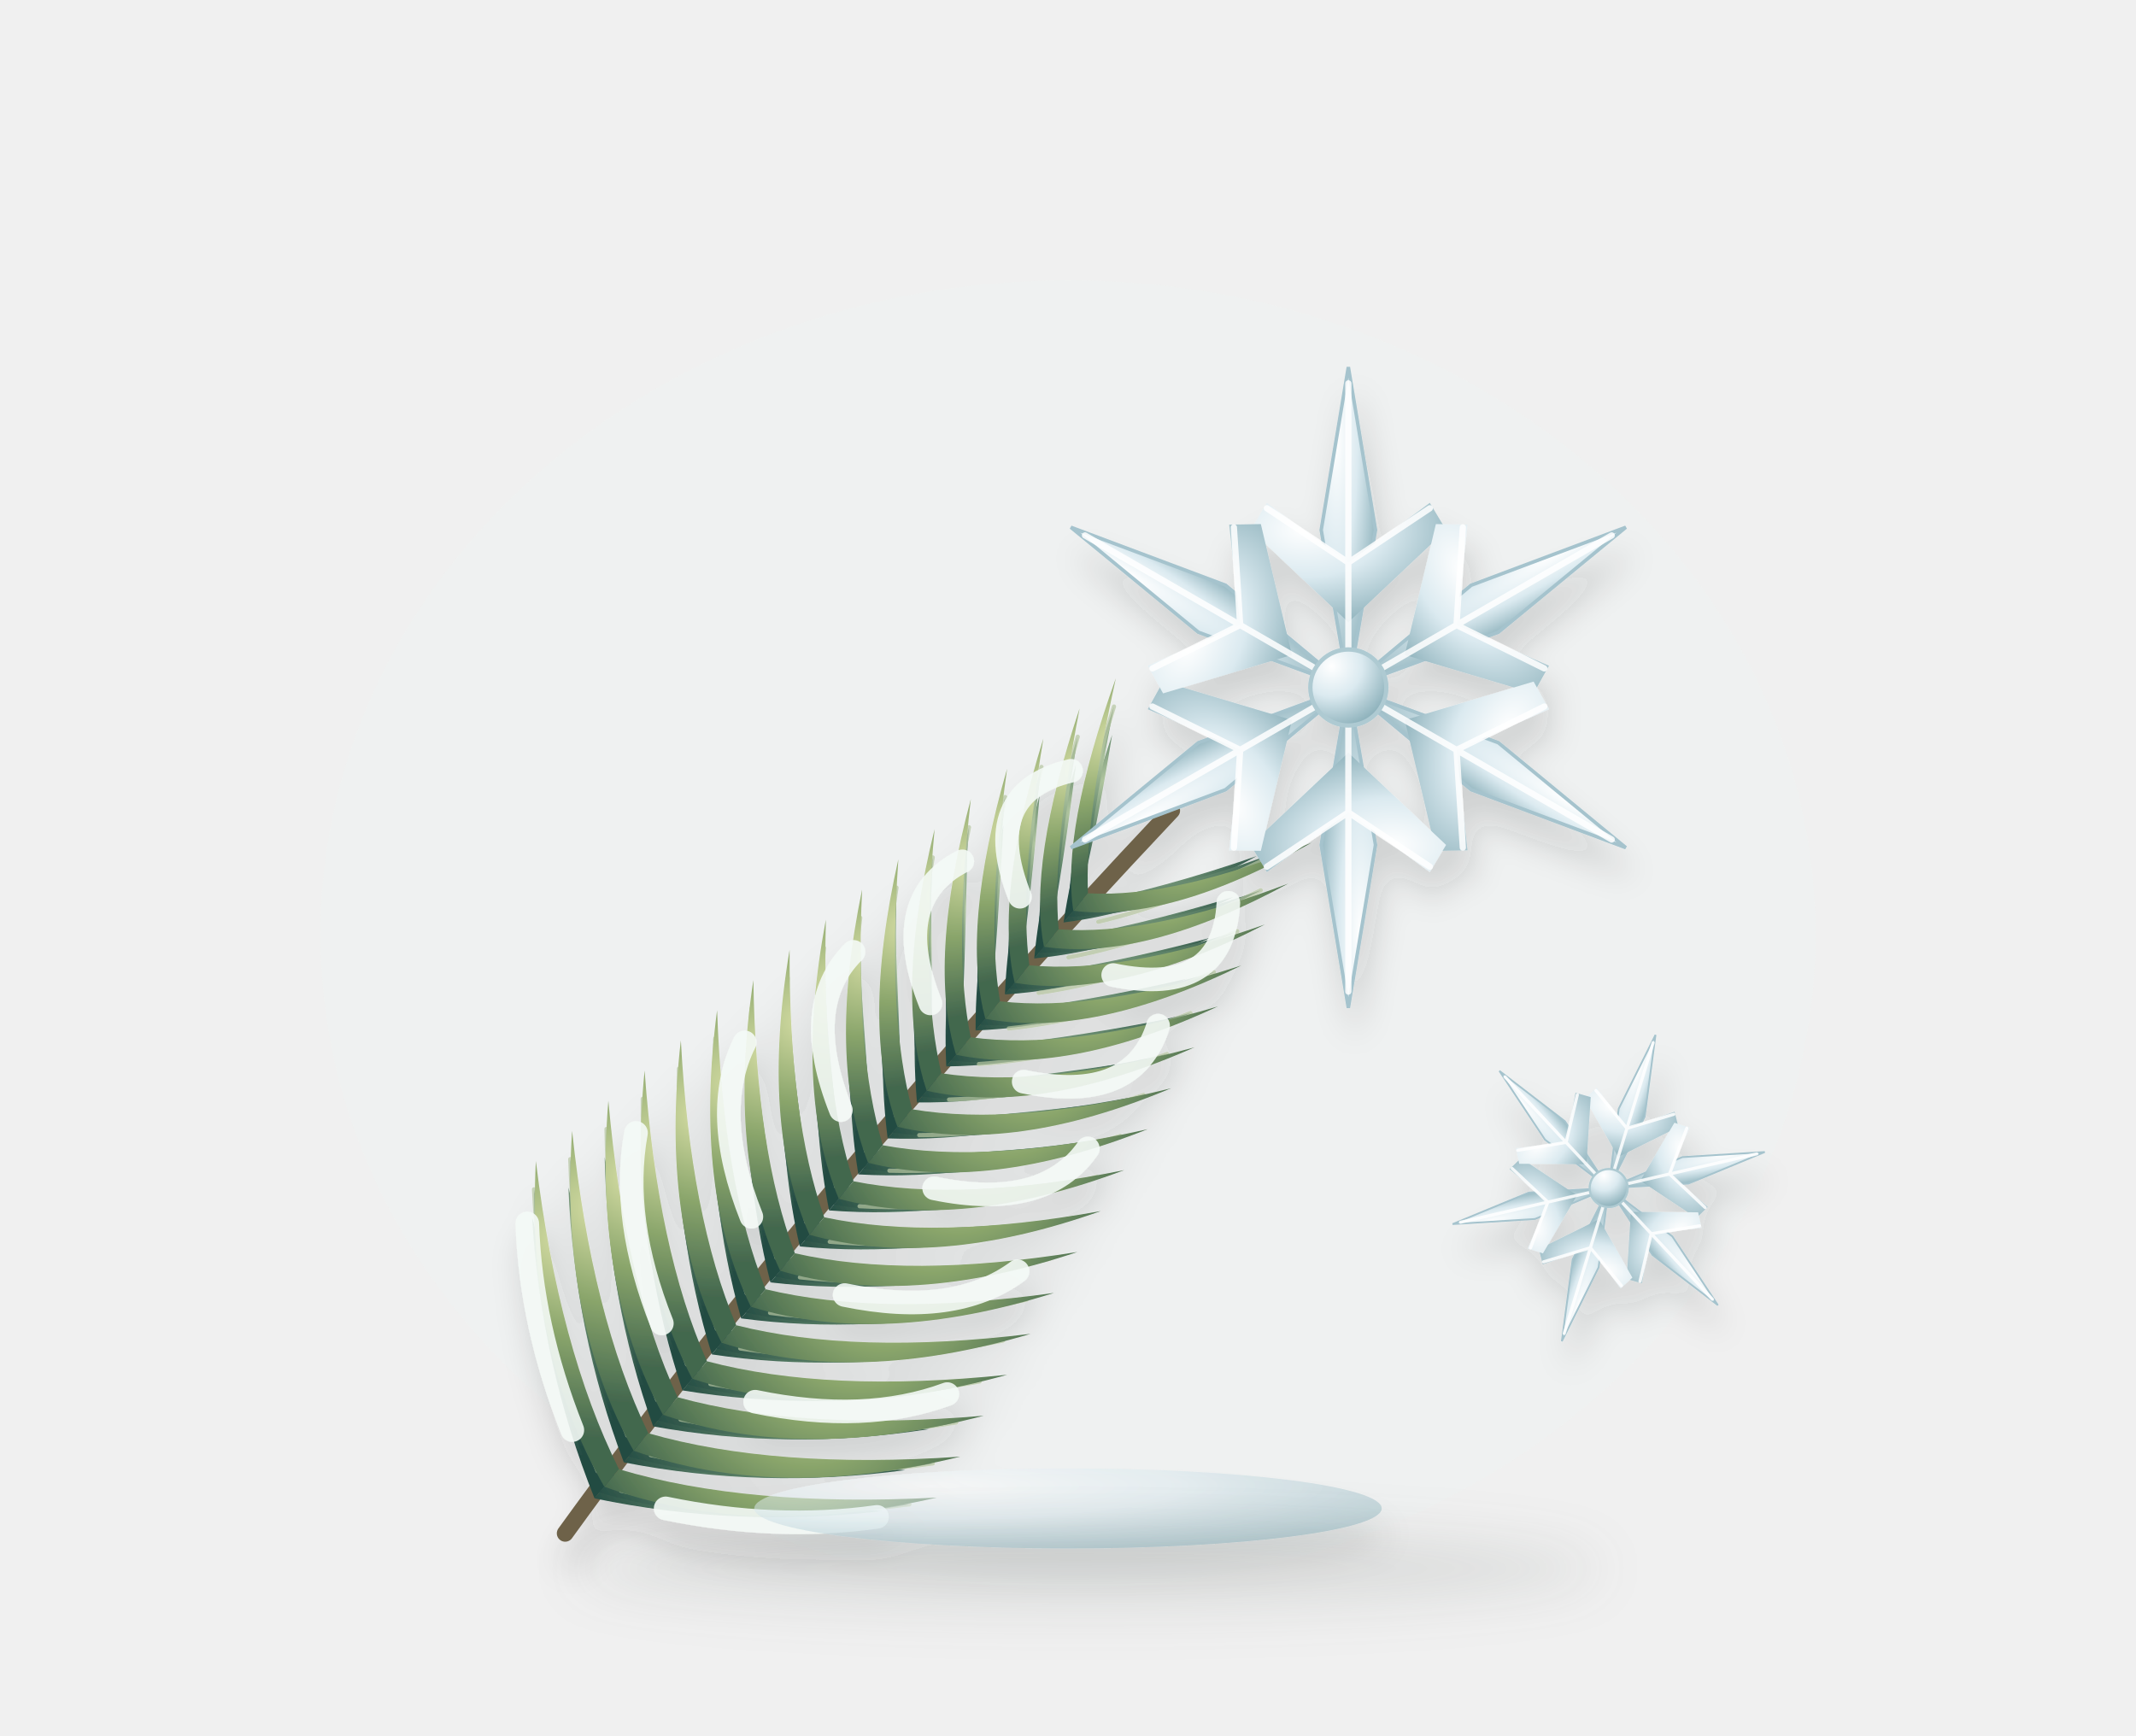
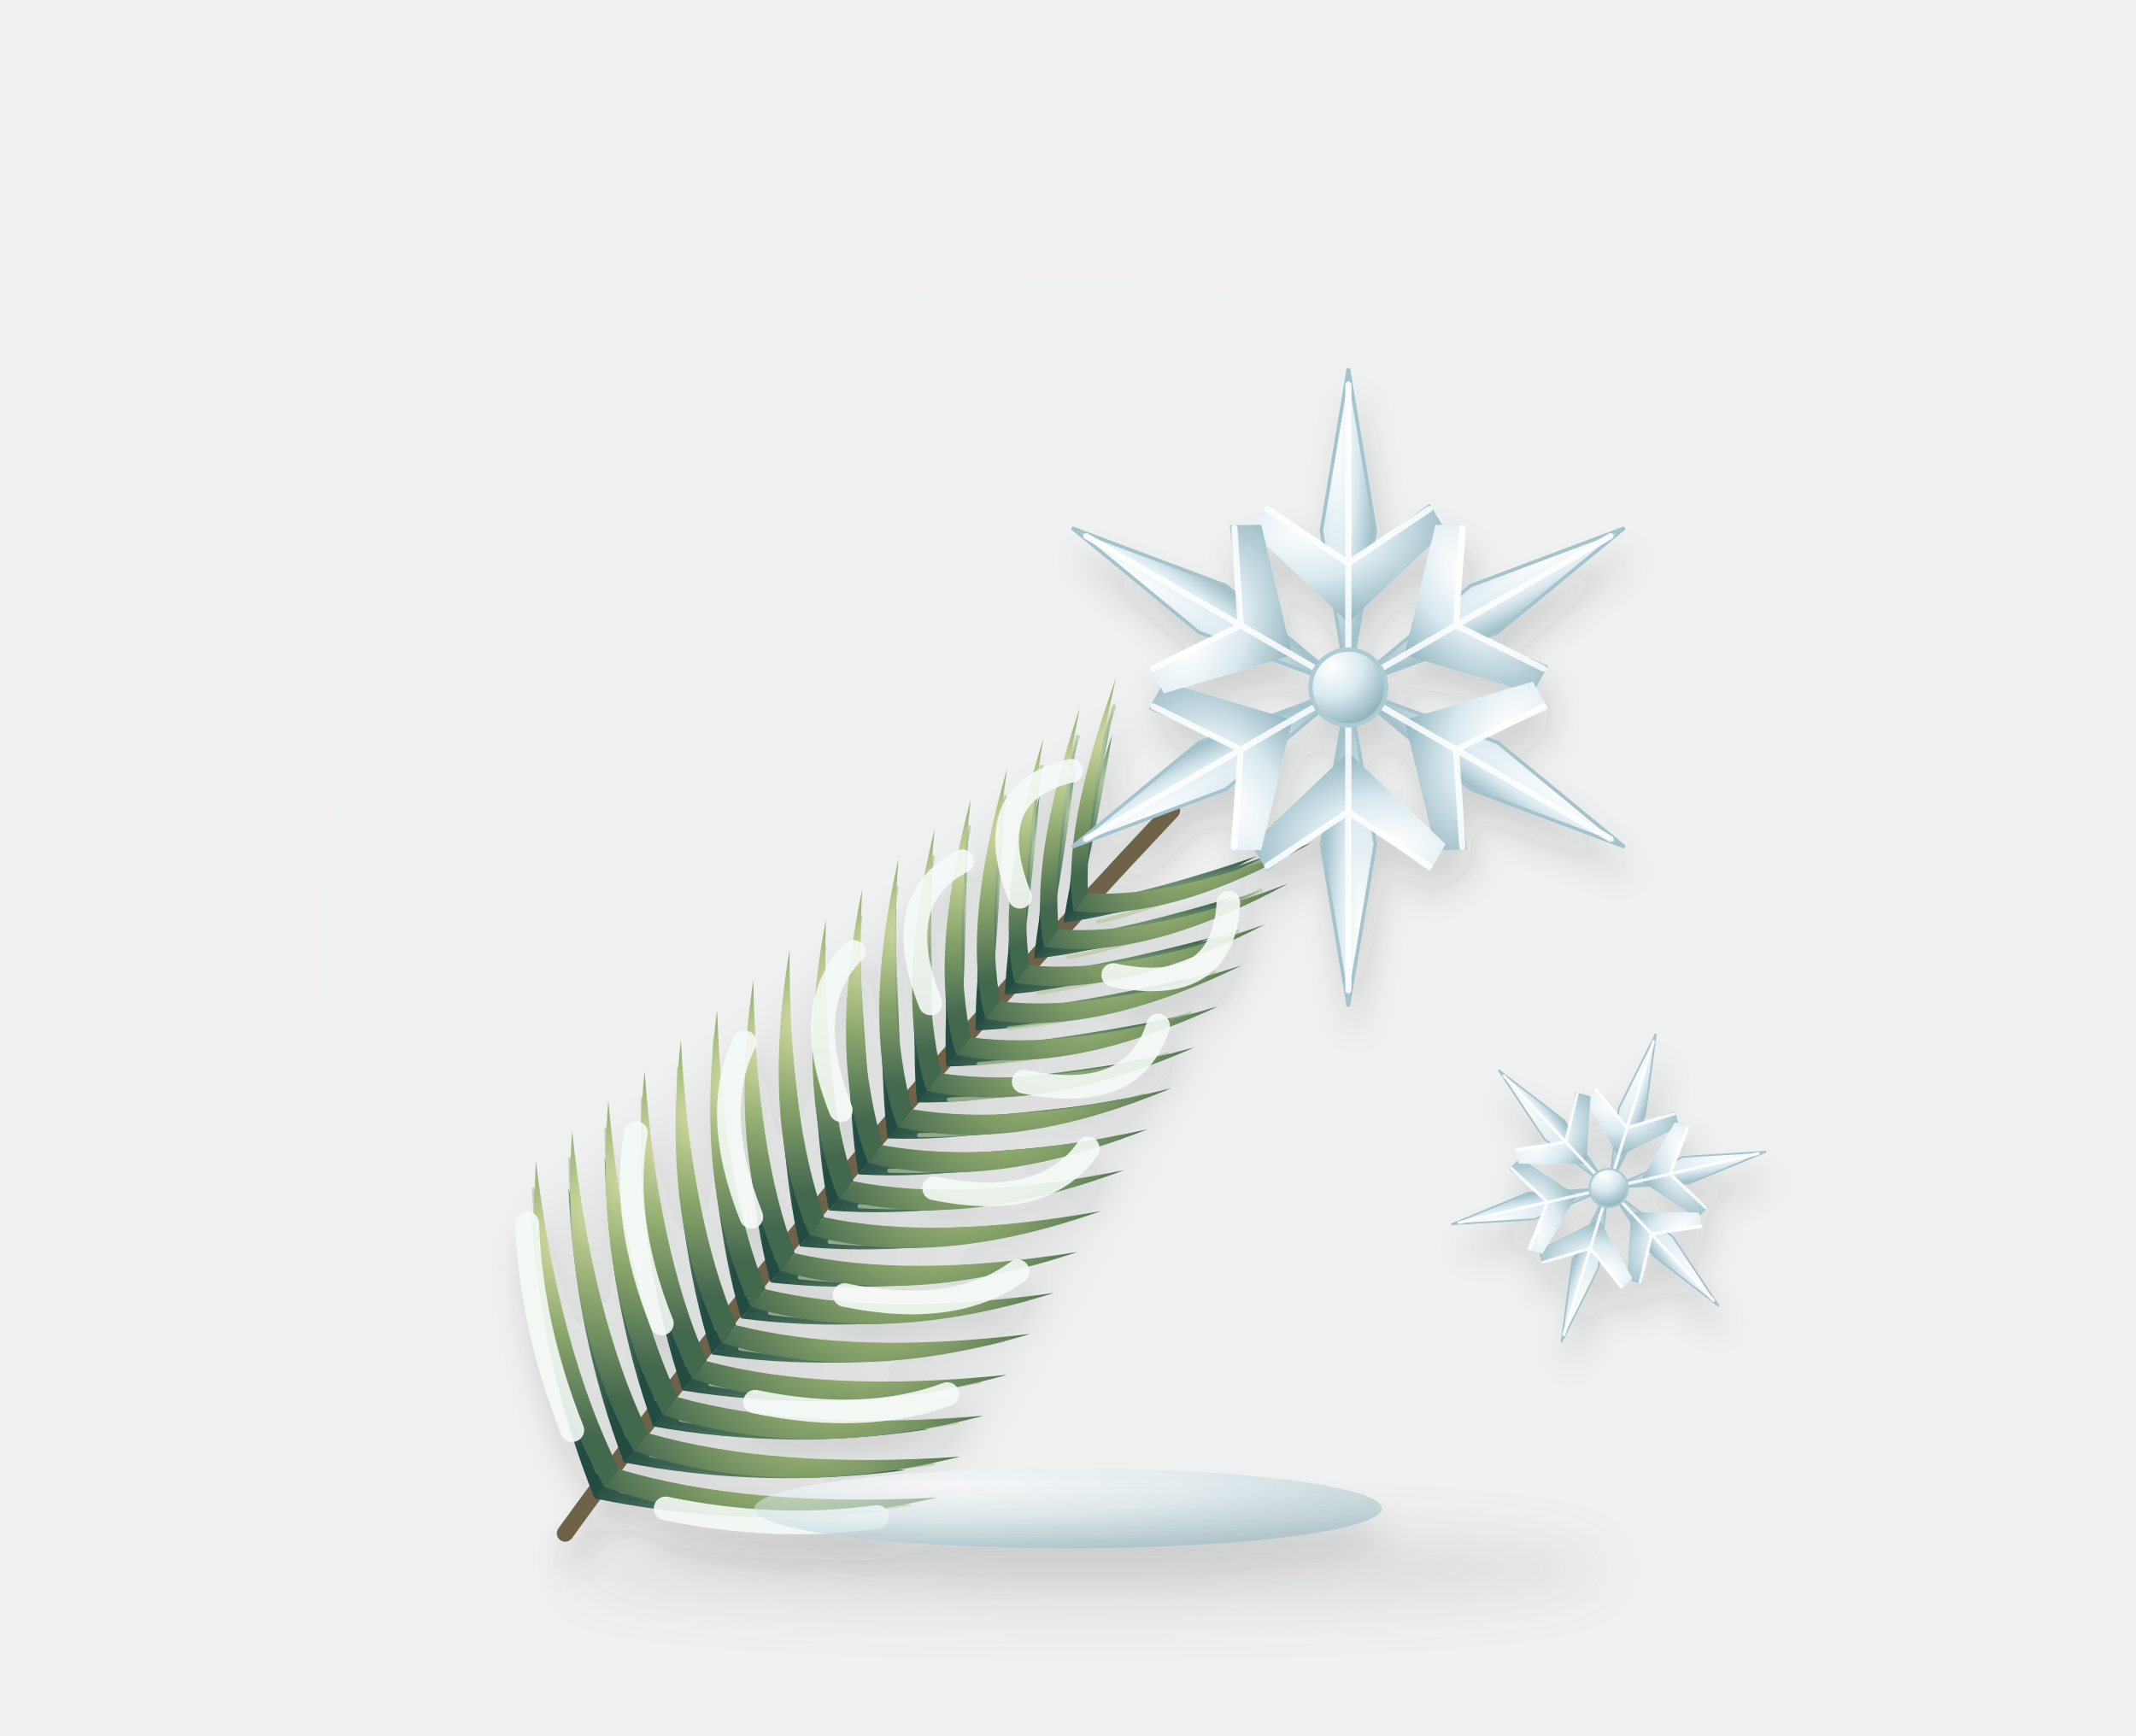
<svg xmlns="http://www.w3.org/2000/svg" viewBox="0 0 320 260" role="img" aria-labelledby="kv-month-2029-1-title kv-month-2029-1-description">
  <defs>
    <linearGradient id="kv-month-2029-1-paper" x1="0" y1="0" x2=".85" y2="1">
      <stop stop-color="#fffaf0" />
      <stop offset=".57" stop-color="#eee5d4" />
      <stop offset="1" stop-color="#b7ae9c" />
    </linearGradient>
    <linearGradient id="kv-month-2029-1-wine" x1="0" y1="0" x2=".95" y2="1">
      <stop stop-color="#bf6a83" />
      <stop offset=".4" stop-color="#973f5a" />
      <stop offset="1" stop-color="#5d2036" />
    </linearGradient>
    <linearGradient id="kv-month-2029-1-teal" x1="0" y1="0" x2="1" y2="1">
      <stop stop-color="#8ec5b8" />
      <stop offset=".48" stop-color="#488c80" />
      <stop offset="1" stop-color="#24574f" />
    </linearGradient>
    <linearGradient id="kv-month-2029-1-gold" x1="0" y1="0" x2=".8" y2="1">
      <stop stop-color="#fff2b7" />
      <stop offset=".22" stop-color="#d1aa5b" />
      <stop offset=".4" stop-color="#f1d68b" />
      <stop offset=".67" stop-color="#ad8439" />
      <stop offset="1" stop-color="#7b5b2c" />
    </linearGradient>
    <linearGradient id="kv-month-2029-1-metal" x1="0" y1="0" x2="1" y2=".9">
      <stop stop-color="#fafdfb" />
      <stop offset=".2" stop-color="#c6d0d0" />
      <stop offset=".43" stop-color="#fbfcf3" />
      <stop offset=".6" stop-color="#9cabae" />
      <stop offset="1" stop-color="#4c636d" />
    </linearGradient>
    <linearGradient id="kv-month-2029-1-ink" x1="0" y1="0" x2=".7" y2="1">
      <stop stop-color="#66747d" />
      <stop offset=".45" stop-color="#35424f" />
      <stop offset="1" stop-color="#17242f" />
    </linearGradient>
    <radialGradient id="kv-month-2029-1-glass" cx="30%" cy="20%" r="85%">
      <stop stop-color="#fff" stop-opacity=".9" />
      <stop offset=".5" stop-color="#eaf5ed" stop-opacity=".3" />
      <stop offset="1" stop-color="#86a3ae" stop-opacity=".55" />
    </radialGradient>
    <filter id="kv-month-2029-1-shadow" x="-35%" y="-35%" width="180%" height="190%">
      <feDropShadow dx="0" dy="6" stdDeviation="4" flood-color="#35262d" flood-opacity=".17" />
    </filter>
    <filter id="kv-month-2029-1-soft" x="-50%" y="-100%" width="200%" height="300%">
      <feGaussianBlur stdDeviation="3.5" />
    </filter>
  </defs>
  <defs>
    <radialGradient id="kv-month-2029-1-m-green" cx="28%" cy="22%" r="85%">
      <stop stop-color="#b1c6a0" />
      <stop offset=".47" stop-color="#62866b" />
      <stop offset="1" stop-color="#244c43" />
    </radialGradient>
    <radialGradient id="kv-month-2029-1-m-leaf" cx="28%" cy="22%" r="85%">
      <stop stop-color="#d4dca3" />
      <stop offset=".47" stop-color="#8ba66c" />
      <stop offset="1" stop-color="#43674e" />
    </radialGradient>
    <radialGradient id="kv-month-2029-1-m-ice" cx="28%" cy="22%" r="85%">
      <stop stop-color="#ffffff" />
      <stop offset=".47" stop-color="#dbeaf0" />
      <stop offset="1" stop-color="#8aafb9" />
    </radialGradient>
    <radialGradient id="kv-month-2029-1-m-petal" cx="28%" cy="22%" r="85%">
      <stop stop-color="#ffffff" />
      <stop offset=".47" stop-color="#f4f3e7" />
      <stop offset="1" stop-color="#c2d0c0" />
    </radialGradient>
    <radialGradient id="kv-month-2029-1-m-wood" cx="28%" cy="22%" r="85%">
      <stop stop-color="#dfb47d" />
      <stop offset=".47" stop-color="#956b43" />
      <stop offset="1" stop-color="#523a2d" />
    </radialGradient>
    <radialGradient id="kv-month-2029-1-m-woodDark" cx="28%" cy="22%" r="85%">
      <stop stop-color="#c49866" />
      <stop offset=".47" stop-color="#7e583b" />
      <stop offset="1" stop-color="#422e26" />
    </radialGradient>
    <radialGradient id="kv-month-2029-1-m-purple" cx="28%" cy="22%" r="85%">
      <stop stop-color="#e4d8e7" />
      <stop offset=".47" stop-color="#ad8bb8" />
      <stop offset="1" stop-color="#6a4f7e" />
    </radialGradient>
    <radialGradient id="kv-month-2029-1-m-berry" cx="28%" cy="22%" r="85%">
      <stop stop-color="#f7a3a0" />
      <stop offset=".47" stop-color="#b13a51" />
      <stop offset="1" stop-color="#67283b" />
    </radialGradient>
    <radialGradient id="kv-month-2029-1-m-apple" cx="28%" cy="22%" r="85%">
      <stop stop-color="#f0b89d" />
      <stop offset=".47" stop-color="#b95855" />
      <stop offset="1" stop-color="#762e43" />
    </radialGradient>
    <radialGradient id="kv-month-2029-1-m-gold" cx="28%" cy="22%" r="85%">
      <stop stop-color="#fae4a3" />
      <stop offset=".47" stop-color="#c8a463" />
      <stop offset="1" stop-color="#80603f" />
    </radialGradient>
    <radialGradient id="kv-month-2029-1-m-copper" cx="28%" cy="22%" r="85%">
      <stop stop-color="#efbf82" />
      <stop offset=".47" stop-color="#ce8251" />
      <stop offset="1" stop-color="#854b3c" />
    </radialGradient>
    <radialGradient id="kv-month-2029-1-m-amber" cx="28%" cy="22%" r="85%">
      <stop stop-color="#fff1bb" />
      <stop offset=".47" stop-color="#dfb256" />
      <stop offset="1" stop-color="#a16c31" />
    </radialGradient>
    <radialGradient id="kv-month-2029-1-m-wax" cx="28%" cy="22%" r="85%">
      <stop stop-color="#fffdf0" />
      <stop offset=".47" stop-color="#ece4cd" />
      <stop offset="1" stop-color="#c6bc9f" />
    </radialGradient>
    <radialGradient id="kv-month-2029-1-m-pearl" cx="28%" cy="22%" r="85%">
      <stop stop-color="#ffffff" />
      <stop offset=".47" stop-color="#ede6dc" />
      <stop offset="1" stop-color="#b1aaa3" />
    </radialGradient>
    <linearGradient id="kv-month-2029-1-m-glass" x1="0" x2="1">
      <stop stop-color="#d9e4df" stop-opacity=".8" />
      <stop offset=".12" stop-color="#fff" stop-opacity=".72" />
      <stop offset=".4" stop-color="#e3ebe3" stop-opacity=".1" />
      <stop offset=".82" stop-color="#baccc6" stop-opacity=".38" />
      <stop offset="1" stop-color="#718e88" stop-opacity=".48" />
    </linearGradient>
    <linearGradient id="kv-month-2029-1-m-ribbon" x1="0" y1="0" x2="1" y2="1">
      <stop stop-color="#b95f70" />
      <stop offset=".43" stop-color="#853a50" />
      <stop offset=".72" stop-color="#9d425a" />
      <stop offset="1" stop-color="#60283d" />
    </linearGradient>
    <radialGradient id="kv-month-2029-1-m-flame" cx="40%" cy="70%">
      <stop stop-color="#fffce2" />
      <stop offset=".42" stop-color="#ffe1a2" />
      <stop offset=".8" stop-color="#e6ab5c" />
      <stop offset="1" stop-color="#c47c48" />
    </radialGradient>
    <filter id="kv-month-2029-1-m-shadow" x="-40%" y="-40%" width="180%" height="195%">
      <feDropShadow dx="1" dy="4" stdDeviation="2.4" flood-color="#2b3330" flood-opacity=".16" />
    </filter>
    <filter id="kv-month-2029-1-m-blur" x="-50%" y="-150%" width="200%" height="400%">
      <feGaussianBlur stdDeviation="4" />
    </filter>
  </defs>
  <ellipse cx="160" cy="140" rx="112" ry="98" fill="#eef3f1" opacity=".46" />
  <ellipse cx="163" cy="235" rx="77" ry="6" fill="#445049" opacity=".12" filter="url(#kv-month-2029-1-m-blur)" />
  <g data-month-composition="2029-1" filter="url(#kv-month-2029-1-m-shadow)">
    <g transform="translate(92 221) rotate(40) scale(1.14)">
      <path d="M0 10Q-4-45 0-114" fill="none" stroke="#6e6248" stroke-width="2.2" opacity="1" stroke-linecap="round" stroke-linejoin="round" />
      <path d="M0 4Q-16.8 -5 -30 -19Q-14.1 -8 0 1Z" fill="url(#kv-month-2029-1-m-green)" />
      <path d="M0 3Q-18.03 -5 -32.2 -22Q-15.13 -8 0 0Z" fill="url(#kv-month-2029-1-m-green)" />
      <path d="M-2 1Q-19.32 -8 -32.2 -22" fill="none" stroke="#b7c6a1" stroke-width="0.55" opacity="0.7" stroke-linecap="round" stroke-linejoin="round" />
      <path d="M0 2Q-19.26 -5 -34.4 -25Q-16.17 -8 0 -1Z" fill="url(#kv-month-2029-1-m-leaf)" />
      <path d="M-8 -1Q-21 -8 -30 -18" fill="none" stroke="#f4faf6" stroke-width="3.1" opacity="0.9" stroke-linecap="round" stroke-linejoin="round" />
      <path d="M0 4Q16.8 -5 30 -19Q14.1 -8 0 1Z" fill="url(#kv-month-2029-1-m-green)" />
      <path d="M0 3Q18.03 -5 32.2 -22Q15.13 -8 0 0Z" fill="url(#kv-month-2029-1-m-green)" />
      <path d="M2 1Q19.32 -8 32.2 -22" fill="none" stroke="#b7c6a1" stroke-width="0.55" opacity="0.7" stroke-linecap="round" stroke-linejoin="round" />
      <path d="M0 2Q19.26 -5 34.4 -25Q16.17 -8 0 -1Z" fill="url(#kv-month-2029-1-m-leaf)" />
      <path d="M8 -1Q21 -8 30 -18" fill="none" stroke="#f4faf6" stroke-width="3.1" opacity="0.9" stroke-linecap="round" stroke-linejoin="round" />
      <path d="M-0.09 -2.1Q-16.18 -11.1 -28.9 -25.1Q-13.58 -14.1 -0.09 -5.1Z" fill="url(#kv-month-2029-1-m-green)" />
      <path d="M-0.09 -3.1Q-17.42 -11.1 -31.1 -28.1Q-14.62 -14.1 -0.09 -6.1Z" fill="url(#kv-month-2029-1-m-green)" />
      <path d="M-2 -5.1Q-18.66 -14.1 -31.1 -28.1" fill="none" stroke="#b7c6a1" stroke-width="0.55" opacity="0.7" stroke-linecap="round" stroke-linejoin="round" />
      <path d="M-0.09 -4.1Q-18.65 -11.1 -33.3 -31.1Q-15.65 -14.1 -0.09 -7.1Z" fill="url(#kv-month-2029-1-m-leaf)" />
      <path d="M-0.09 -2.1Q16.18 -11.1 28.9 -25.1Q13.58 -14.1 -0.09 -5.1Z" fill="url(#kv-month-2029-1-m-green)" />
      <path d="M-0.09 -3.1Q17.42 -11.1 31.1 -28.1Q14.62 -14.1 -0.09 -6.1Z" fill="url(#kv-month-2029-1-m-green)" />
      <path d="M2 -5.1Q18.66 -14.1 31.1 -28.1" fill="none" stroke="#b7c6a1" stroke-width="0.55" opacity="0.7" stroke-linecap="round" stroke-linejoin="round" />
      <path d="M-0.09 -4.1Q18.65 -11.1 33.3 -31.1Q15.65 -14.1 -0.09 -7.1Z" fill="url(#kv-month-2029-1-m-leaf)" />
      <path d="M-0.18 -8.2Q-15.57 -17.2 -27.8 -31.2Q-13.07 -20.2 -0.18 -11.2Z" fill="url(#kv-month-2029-1-m-green)" />
      <path d="M-0.18 -9.2Q-16.8 -17.2 -30 -34.2Q-14.1 -20.2 -0.18 -12.2Z" fill="url(#kv-month-2029-1-m-green)" />
      <path d="M-2 -11.2Q-18 -20.2 -30 -34.2" fill="none" stroke="#b7c6a1" stroke-width="0.55" opacity="0.7" stroke-linecap="round" stroke-linejoin="round" />
      <path d="M-0.18 -10.2Q-18.03 -17.2 -32.2 -37.2Q-15.13 -20.2 -0.18 -13.2Z" fill="url(#kv-month-2029-1-m-leaf)" />
      <path d="M-0.18 -8.2Q15.57 -17.2 27.8 -31.2Q13.07 -20.2 -0.18 -11.2Z" fill="url(#kv-month-2029-1-m-green)" />
      <path d="M-0.18 -9.2Q16.8 -17.2 30 -34.2Q14.1 -20.2 -0.18 -12.2Z" fill="url(#kv-month-2029-1-m-green)" />
      <path d="M2 -11.2Q18 -20.2 30 -34.2" fill="none" stroke="#b7c6a1" stroke-width="0.55" opacity="0.7" stroke-linecap="round" stroke-linejoin="round" />
      <path d="M-0.18 -10.2Q18.03 -17.2 32.2 -37.2Q15.13 -20.2 -0.18 -13.2Z" fill="url(#kv-month-2029-1-m-leaf)" />
      <path d="M-0.27 -14.3Q-14.95 -23.3 -26.7 -37.3Q-12.55 -26.3 -0.27 -17.3Z" fill="url(#kv-month-2029-1-m-green)" />
      <path d="M-0.27 -15.3Q-16.18 -23.3 -28.9 -40.3Q-13.58 -26.3 -0.27 -18.3Z" fill="url(#kv-month-2029-1-m-green)" />
      <path d="M-2 -17.3Q-17.34 -26.3 -28.9 -40.3" fill="none" stroke="#b7c6a1" stroke-width="0.55" opacity="0.7" stroke-linecap="round" stroke-linejoin="round" />
      <path d="M-0.27 -16.3Q-17.42 -23.3 -31.1 -43.3Q-14.62 -26.3 -0.27 -19.3Z" fill="url(#kv-month-2029-1-m-leaf)" />
      <path d="M-8 -19.3Q-21 -26.3 -26.7 -36.3" fill="none" stroke="#f4faf6" stroke-width="3.1" opacity="0.9" stroke-linecap="round" stroke-linejoin="round" />
      <path d="M-0.27 -14.3Q14.95 -23.3 26.7 -37.3Q12.55 -26.3 -0.27 -17.3Z" fill="url(#kv-month-2029-1-m-green)" />
      <path d="M-0.27 -15.3Q16.18 -23.3 28.9 -40.3Q13.58 -26.3 -0.27 -18.3Z" fill="url(#kv-month-2029-1-m-green)" />
      <path d="M2 -17.3Q17.34 -26.3 28.9 -40.3" fill="none" stroke="#b7c6a1" stroke-width="0.55" opacity="0.7" stroke-linecap="round" stroke-linejoin="round" />
      <path d="M-0.27 -16.3Q17.42 -23.3 31.1 -43.3Q14.62 -26.3 -0.27 -19.3Z" fill="url(#kv-month-2029-1-m-leaf)" />
      <path d="M8 -19.3Q21 -26.3 26.7 -36.3" fill="none" stroke="#f4faf6" stroke-width="3.1" opacity="0.9" stroke-linecap="round" stroke-linejoin="round" />
      <path d="M-0.36 -20.4Q-14.34 -29.4 -25.6 -43.4Q-12.03 -32.4 -0.36 -23.4Z" fill="url(#kv-month-2029-1-m-green)" />
      <path d="M-0.36 -21.4Q-15.57 -29.4 -27.8 -46.4Q-13.07 -32.4 -0.36 -24.4Z" fill="url(#kv-month-2029-1-m-green)" />
      <path d="M-2 -23.4Q-16.68 -32.4 -27.8 -46.4" fill="none" stroke="#b7c6a1" stroke-width="0.55" opacity="0.7" stroke-linecap="round" stroke-linejoin="round" />
      <path d="M-0.36 -22.4Q-16.8 -29.4 -30 -49.4Q-14.1 -32.4 -0.36 -25.4Z" fill="url(#kv-month-2029-1-m-leaf)" />
      <path d="M-0.36 -20.4Q14.34 -29.4 25.6 -43.4Q12.03 -32.4 -0.36 -23.4Z" fill="url(#kv-month-2029-1-m-green)" />
      <path d="M-0.36 -21.4Q15.57 -29.4 27.8 -46.4Q13.07 -32.4 -0.36 -24.4Z" fill="url(#kv-month-2029-1-m-green)" />
      <path d="M2 -23.4Q16.68 -32.4 27.8 -46.4" fill="none" stroke="#b7c6a1" stroke-width="0.55" opacity="0.7" stroke-linecap="round" stroke-linejoin="round" />
      <path d="M-0.36 -22.4Q16.8 -29.4 30 -49.4Q14.1 -32.4 -0.36 -25.4Z" fill="url(#kv-month-2029-1-m-leaf)" />
      <path d="M-0.45 -26.5Q-13.72 -35.5 -24.5 -49.5Q-11.51 -38.5 -0.45 -29.5Z" fill="url(#kv-month-2029-1-m-green)" />
      <path d="M-0.45 -27.5Q-14.95 -35.5 -26.7 -52.5Q-12.55 -38.5 -0.45 -30.5Z" fill="url(#kv-month-2029-1-m-green)" />
      <path d="M-2 -29.5Q-16.02 -38.5 -26.7 -52.5" fill="none" stroke="#b7c6a1" stroke-width="0.55" opacity="0.7" stroke-linecap="round" stroke-linejoin="round" />
      <path d="M-0.45 -28.5Q-16.18 -35.5 -28.9 -55.5Q-13.58 -38.5 -0.45 -31.5Z" fill="url(#kv-month-2029-1-m-leaf)" />
      <path d="M-0.45 -26.5Q13.72 -35.5 24.5 -49.5Q11.51 -38.5 -0.45 -29.5Z" fill="url(#kv-month-2029-1-m-green)" />
      <path d="M-0.45 -27.5Q14.95 -35.5 26.7 -52.5Q12.55 -38.5 -0.45 -30.5Z" fill="url(#kv-month-2029-1-m-green)" />
      <path d="M2 -29.5Q16.02 -38.5 26.7 -52.5" fill="none" stroke="#b7c6a1" stroke-width="0.55" opacity="0.7" stroke-linecap="round" stroke-linejoin="round" />
      <path d="M-0.45 -28.5Q16.18 -35.5 28.9 -55.5Q13.58 -38.5 -0.45 -31.5Z" fill="url(#kv-month-2029-1-m-leaf)" />
      <path d="M-0.54 -32.6Q-13.1 -41.6 -23.4 -55.6Q-11 -44.6 -0.54 -35.6Z" fill="url(#kv-month-2029-1-m-green)" />
      <path d="M-0.54 -33.6Q-14.34 -41.6 -25.6 -58.6Q-12.03 -44.6 -0.54 -36.6Z" fill="url(#kv-month-2029-1-m-green)" />
      <path d="M-2 -35.6Q-15.36 -44.6 -25.6 -58.6" fill="none" stroke="#b7c6a1" stroke-width="0.55" opacity="0.7" stroke-linecap="round" stroke-linejoin="round" />
      <path d="M-0.54 -34.6Q-15.57 -41.6 -27.8 -61.6Q-13.07 -44.6 -0.54 -37.6Z" fill="url(#kv-month-2029-1-m-leaf)" />
      <path d="M-8 -37.6Q-21 -44.6 -23.4 -54.6" fill="none" stroke="#f4faf6" stroke-width="3.1" opacity="0.9" stroke-linecap="round" stroke-linejoin="round" />
      <path d="M-0.54 -32.6Q13.1 -41.6 23.4 -55.6Q11 -44.6 -0.54 -35.6Z" fill="url(#kv-month-2029-1-m-green)" />
      <path d="M-0.54 -33.6Q14.34 -41.6 25.6 -58.6Q12.03 -44.6 -0.54 -36.6Z" fill="url(#kv-month-2029-1-m-green)" />
      <path d="M2 -35.6Q15.36 -44.6 25.6 -58.6" fill="none" stroke="#b7c6a1" stroke-width="0.55" opacity="0.7" stroke-linecap="round" stroke-linejoin="round" />
      <path d="M-0.54 -34.6Q15.57 -41.6 27.8 -61.6Q13.07 -44.6 -0.54 -37.6Z" fill="url(#kv-month-2029-1-m-leaf)" />
      <path d="M8 -37.6Q21 -44.6 23.4 -54.6" fill="none" stroke="#f4faf6" stroke-width="3.1" opacity="0.9" stroke-linecap="round" stroke-linejoin="round" />
      <path d="M-0.63 -38.7Q-12.49 -47.7 -22.3 -61.7Q-10.48 -50.7 -0.63 -41.7Z" fill="url(#kv-month-2029-1-m-green)" />
      <path d="M-0.63 -39.7Q-13.72 -47.7 -24.5 -64.7Q-11.51 -50.7 -0.63 -42.7Z" fill="url(#kv-month-2029-1-m-green)" />
      <path d="M-2 -41.7Q-14.7 -50.7 -24.5 -64.7" fill="none" stroke="#b7c6a1" stroke-width="0.55" opacity="0.7" stroke-linecap="round" stroke-linejoin="round" />
      <path d="M-0.63 -40.7Q-14.95 -47.7 -26.7 -67.7Q-12.55 -50.7 -0.63 -43.7Z" fill="url(#kv-month-2029-1-m-leaf)" />
      <path d="M-0.63 -38.7Q12.49 -47.7 22.3 -61.7Q10.48 -50.7 -0.63 -41.7Z" fill="url(#kv-month-2029-1-m-green)" />
      <path d="M-0.63 -39.7Q13.72 -47.7 24.5 -64.7Q11.51 -50.7 -0.63 -42.7Z" fill="url(#kv-month-2029-1-m-green)" />
      <path d="M2 -41.7Q14.7 -50.7 24.5 -64.7" fill="none" stroke="#b7c6a1" stroke-width="0.55" opacity="0.7" stroke-linecap="round" stroke-linejoin="round" />
      <path d="M-0.63 -40.7Q14.95 -47.7 26.7 -67.7Q12.55 -50.7 -0.63 -43.7Z" fill="url(#kv-month-2029-1-m-leaf)" />
      <path d="M-0.72 -44.8Q-11.87 -53.8 -21.2 -67.8Q-9.96 -56.8 -0.72 -47.8Z" fill="url(#kv-month-2029-1-m-green)" />
      <path d="M-0.72 -45.8Q-13.1 -53.8 -23.4 -70.8Q-11 -56.8 -0.72 -48.8Z" fill="url(#kv-month-2029-1-m-green)" />
      <path d="M-2 -47.8Q-14.04 -56.8 -23.4 -70.8" fill="none" stroke="#b7c6a1" stroke-width="0.55" opacity="0.7" stroke-linecap="round" stroke-linejoin="round" />
      <path d="M-0.72 -46.8Q-14.34 -53.8 -25.6 -73.8Q-12.03 -56.8 -0.72 -49.8Z" fill="url(#kv-month-2029-1-m-leaf)" />
      <path d="M-0.72 -44.8Q11.87 -53.8 21.2 -67.8Q9.96 -56.8 -0.72 -47.8Z" fill="url(#kv-month-2029-1-m-green)" />
      <path d="M-0.72 -45.8Q13.1 -53.8 23.4 -70.8Q11 -56.8 -0.72 -48.8Z" fill="url(#kv-month-2029-1-m-green)" />
      <path d="M2 -47.8Q14.04 -56.8 23.4 -70.8" fill="none" stroke="#b7c6a1" stroke-width="0.55" opacity="0.7" stroke-linecap="round" stroke-linejoin="round" />
      <path d="M-0.72 -46.8Q14.34 -53.8 25.6 -73.8Q12.03 -56.8 -0.72 -49.8Z" fill="url(#kv-month-2029-1-m-leaf)" />
      <path d="M-0.81 -50.9Q-11.26 -59.9 -20.1 -73.9Q-9.45 -62.9 -0.81 -53.9Z" fill="url(#kv-month-2029-1-m-green)" />
      <path d="M-0.81 -51.9Q-12.49 -59.9 -22.3 -76.9Q-10.48 -62.9 -0.81 -54.9Z" fill="url(#kv-month-2029-1-m-green)" />
      <path d="M-2 -53.9Q-13.38 -62.9 -22.3 -76.9" fill="none" stroke="#b7c6a1" stroke-width="0.55" opacity="0.7" stroke-linecap="round" stroke-linejoin="round" />
      <path d="M-0.81 -52.9Q-13.72 -59.9 -24.5 -79.9Q-11.51 -62.9 -0.81 -55.9Z" fill="url(#kv-month-2029-1-m-leaf)" />
      <path d="M-8 -55.9Q-21 -62.9 -20.1 -72.9" fill="none" stroke="#f4faf6" stroke-width="3.1" opacity="0.9" stroke-linecap="round" stroke-linejoin="round" />
      <path d="M-0.81 -50.9Q11.26 -59.9 20.1 -73.9Q9.45 -62.9 -0.81 -53.9Z" fill="url(#kv-month-2029-1-m-green)" />
      <path d="M-0.81 -51.9Q12.49 -59.9 22.3 -76.9Q10.48 -62.9 -0.81 -54.9Z" fill="url(#kv-month-2029-1-m-green)" />
      <path d="M2 -53.9Q13.38 -62.9 22.3 -76.9" fill="none" stroke="#b7c6a1" stroke-width="0.55" opacity="0.7" stroke-linecap="round" stroke-linejoin="round" />
      <path d="M-0.81 -52.9Q13.72 -59.9 24.5 -79.9Q11.51 -62.9 -0.81 -55.9Z" fill="url(#kv-month-2029-1-m-leaf)" />
      <path d="M8 -55.9Q21 -62.9 20.1 -72.9" fill="none" stroke="#f4faf6" stroke-width="3.1" opacity="0.9" stroke-linecap="round" stroke-linejoin="round" />
      <path d="M-0.9 -57Q-10.64 -66 -19 -80Q-8.93 -69 -0.9 -60Z" fill="url(#kv-month-2029-1-m-green)" />
      <path d="M-0.9 -58Q-11.87 -66 -21.2 -83Q-9.96 -69 -0.9 -61Z" fill="url(#kv-month-2029-1-m-green)" />
      <path d="M-2 -60Q-12.72 -69 -21.2 -83" fill="none" stroke="#b7c6a1" stroke-width="0.55" opacity="0.7" stroke-linecap="round" stroke-linejoin="round" />
      <path d="M-0.9 -59Q-13.1 -66 -23.4 -86Q-11 -69 -0.9 -62Z" fill="url(#kv-month-2029-1-m-leaf)" />
      <path d="M-0.9 -57Q10.64 -66 19 -80Q8.93 -69 -0.9 -60Z" fill="url(#kv-month-2029-1-m-green)" />
      <path d="M-0.9 -58Q11.87 -66 21.2 -83Q9.96 -69 -0.9 -61Z" fill="url(#kv-month-2029-1-m-green)" />
      <path d="M2 -60Q12.72 -69 21.2 -83" fill="none" stroke="#b7c6a1" stroke-width="0.55" opacity="0.7" stroke-linecap="round" stroke-linejoin="round" />
      <path d="M-0.9 -59Q13.1 -66 23.4 -86Q11 -69 -0.9 -62Z" fill="url(#kv-month-2029-1-m-leaf)" />
      <path d="M-0.99 -63.1Q-10.02 -72.1 -17.9 -86.1Q-8.41 -75.1 -0.99 -66.1Z" fill="url(#kv-month-2029-1-m-green)" />
      <path d="M-0.99 -64.1Q-11.26 -72.1 -20.1 -89.1Q-9.45 -75.1 -0.99 -67.1Z" fill="url(#kv-month-2029-1-m-green)" />
      <path d="M-2 -66.1Q-12.06 -75.1 -20.1 -89.1" fill="none" stroke="#b7c6a1" stroke-width="0.55" opacity="0.7" stroke-linecap="round" stroke-linejoin="round" />
      <path d="M-0.99 -65.1Q-12.49 -72.1 -22.3 -92.1Q-10.48 -75.1 -0.99 -68.1Z" fill="url(#kv-month-2029-1-m-leaf)" />
      <path d="M-0.99 -63.1Q10.02 -72.1 17.9 -86.1Q8.41 -75.1 -0.99 -66.1Z" fill="url(#kv-month-2029-1-m-green)" />
      <path d="M-0.99 -64.1Q11.26 -72.1 20.1 -89.1Q9.45 -75.1 -0.99 -67.1Z" fill="url(#kv-month-2029-1-m-green)" />
      <path d="M2 -66.1Q12.06 -75.1 20.1 -89.1" fill="none" stroke="#b7c6a1" stroke-width="0.55" opacity="0.7" stroke-linecap="round" stroke-linejoin="round" />
      <path d="M-0.99 -65.1Q12.49 -72.1 22.3 -92.1Q10.48 -75.1 -0.99 -68.1Z" fill="url(#kv-month-2029-1-m-leaf)" />
      <path d="M-1.08 -69.2Q-9.41 -78.2 -16.8 -92.2Q-7.9 -81.2 -1.08 -72.2Z" fill="url(#kv-month-2029-1-m-green)" />
      <path d="M-1.08 -70.2Q-10.64 -78.2 -19 -95.2Q-8.93 -81.2 -1.08 -73.2Z" fill="url(#kv-month-2029-1-m-green)" />
      <path d="M-2 -72.2Q-11.4 -81.2 -19 -95.2" fill="none" stroke="#b7c6a1" stroke-width="0.55" opacity="0.7" stroke-linecap="round" stroke-linejoin="round" />
      <path d="M-1.08 -71.2Q-11.87 -78.2 -21.2 -98.2Q-9.96 -81.2 -1.08 -74.2Z" fill="url(#kv-month-2029-1-m-leaf)" />
      <path d="M-8 -74.2Q-21 -81.2 -16.8 -91.2" fill="none" stroke="#f4faf6" stroke-width="3.1" opacity="0.9" stroke-linecap="round" stroke-linejoin="round" />
      <path d="M-1.08 -69.2Q9.41 -78.2 16.8 -92.2Q7.9 -81.2 -1.08 -72.2Z" fill="url(#kv-month-2029-1-m-green)" />
      <path d="M-1.08 -70.2Q10.64 -78.2 19 -95.2Q8.93 -81.2 -1.08 -73.2Z" fill="url(#kv-month-2029-1-m-green)" />
      <path d="M2 -72.2Q11.4 -81.2 19 -95.2" fill="none" stroke="#b7c6a1" stroke-width="0.55" opacity="0.7" stroke-linecap="round" stroke-linejoin="round" />
      <path d="M-1.08 -71.2Q11.87 -78.2 21.2 -98.2Q9.96 -81.2 -1.08 -74.2Z" fill="url(#kv-month-2029-1-m-leaf)" />
      <path d="M8 -74.2Q21 -81.2 16.8 -91.2" fill="none" stroke="#f4faf6" stroke-width="3.1" opacity="0.9" stroke-linecap="round" stroke-linejoin="round" />
      <path d="M-1.17 -75.3Q-8.79 -84.3 -15.7 -98.3Q-7.38 -87.3 -1.17 -78.3Z" fill="url(#kv-month-2029-1-m-green)" />
      <path d="M-1.17 -76.3Q-10.02 -84.3 -17.9 -101.3Q-8.41 -87.3 -1.17 -79.3Z" fill="url(#kv-month-2029-1-m-green)" />
      <path d="M-2 -78.3Q-10.74 -87.3 -17.9 -101.3" fill="none" stroke="#b7c6a1" stroke-width="0.55" opacity="0.7" stroke-linecap="round" stroke-linejoin="round" />
      <path d="M-1.17 -77.3Q-11.26 -84.3 -20.1 -104.3Q-9.45 -87.3 -1.17 -80.3Z" fill="url(#kv-month-2029-1-m-leaf)" />
      <path d="M-1.17 -75.3Q8.79 -84.3 15.7 -98.3Q7.38 -87.3 -1.17 -78.3Z" fill="url(#kv-month-2029-1-m-green)" />
      <path d="M-1.17 -76.3Q10.02 -84.3 17.9 -101.3Q8.41 -87.3 -1.17 -79.3Z" fill="url(#kv-month-2029-1-m-green)" />
      <path d="M2 -78.3Q10.74 -87.3 17.9 -101.3" fill="none" stroke="#b7c6a1" stroke-width="0.55" opacity="0.7" stroke-linecap="round" stroke-linejoin="round" />
      <path d="M-1.17 -77.3Q11.26 -84.3 20.1 -104.3Q9.45 -87.3 -1.17 -80.3Z" fill="url(#kv-month-2029-1-m-leaf)" />
      <path d="M-1.26 -81.4Q-8.18 -90.4 -14.6 -104.4Q-6.86 -93.4 -1.26 -84.4Z" fill="url(#kv-month-2029-1-m-green)" />
      <path d="M-1.26 -82.4Q-9.41 -90.4 -16.8 -107.4Q-7.9 -93.4 -1.26 -85.4Z" fill="url(#kv-month-2029-1-m-green)" />
      <path d="M-2 -84.4Q-10.08 -93.4 -16.8 -107.4" fill="none" stroke="#b7c6a1" stroke-width="0.55" opacity="0.7" stroke-linecap="round" stroke-linejoin="round" />
      <path d="M-1.26 -83.4Q-10.64 -90.4 -19 -110.4Q-8.93 -93.4 -1.26 -86.4Z" fill="url(#kv-month-2029-1-m-leaf)" />
      <path d="M-1.26 -81.4Q8.18 -90.4 14.6 -104.4Q6.86 -93.4 -1.26 -84.4Z" fill="url(#kv-month-2029-1-m-green)" />
      <path d="M-1.26 -82.4Q9.41 -90.4 16.8 -107.4Q7.9 -93.4 -1.26 -85.4Z" fill="url(#kv-month-2029-1-m-green)" />
      <path d="M2 -84.4Q10.08 -93.4 16.8 -107.4" fill="none" stroke="#b7c6a1" stroke-width="0.55" opacity="0.7" stroke-linecap="round" stroke-linejoin="round" />
      <path d="M-1.26 -83.4Q10.64 -90.4 19 -110.4Q8.93 -93.4 -1.26 -86.4Z" fill="url(#kv-month-2029-1-m-leaf)" />
      <path d="M-1.35 -87.5Q-7.56 -96.5 -13.5 -110.5Q-6.34 -99.5 -1.35 -90.5Z" fill="url(#kv-month-2029-1-m-green)" />
      <path d="M-1.35 -88.5Q-8.79 -96.5 -15.7 -113.5Q-7.38 -99.5 -1.35 -91.5Z" fill="url(#kv-month-2029-1-m-green)" />
      <path d="M-2 -90.5Q-9.42 -99.5 -15.7 -113.5" fill="none" stroke="#b7c6a1" stroke-width="0.55" opacity="0.7" stroke-linecap="round" stroke-linejoin="round" />
      <path d="M-1.35 -89.5Q-10.02 -96.5 -17.9 -116.5Q-8.41 -99.5 -1.35 -92.5Z" fill="url(#kv-month-2029-1-m-leaf)" />
      <path d="M-8 -92.5Q-21 -99.5 -13.5 -109.5" fill="none" stroke="#f4faf6" stroke-width="3.1" opacity="0.9" stroke-linecap="round" stroke-linejoin="round" />
      <path d="M-1.35 -87.5Q7.56 -96.5 13.5 -110.5Q6.34 -99.5 -1.35 -90.5Z" fill="url(#kv-month-2029-1-m-green)" />
      <path d="M-1.35 -88.5Q8.79 -96.5 15.7 -113.5Q7.38 -99.5 -1.35 -91.5Z" fill="url(#kv-month-2029-1-m-green)" />
      <path d="M2 -90.5Q9.42 -99.5 15.7 -113.5" fill="none" stroke="#b7c6a1" stroke-width="0.55" opacity="0.7" stroke-linecap="round" stroke-linejoin="round" />
      <path d="M-1.35 -89.5Q10.02 -96.5 17.9 -116.5Q8.41 -99.5 -1.35 -92.5Z" fill="url(#kv-month-2029-1-m-leaf)" />
      <path d="M8 -92.5Q21 -99.5 13.5 -109.5" fill="none" stroke="#f4faf6" stroke-width="3.1" opacity="0.9" stroke-linecap="round" stroke-linejoin="round" />
      <path d="M-1.44 -93.6Q-6.94 -102.6 -12.4 -116.6Q-5.83 -105.6 -1.44 -96.6Z" fill="url(#kv-month-2029-1-m-green)" />
      <path d="M-1.44 -94.6Q-8.18 -102.6 -14.6 -119.6Q-6.86 -105.6 -1.44 -97.6Z" fill="url(#kv-month-2029-1-m-green)" />
      <path d="M-2 -96.6Q-8.76 -105.6 -14.6 -119.6" fill="none" stroke="#b7c6a1" stroke-width="0.55" opacity="0.7" stroke-linecap="round" stroke-linejoin="round" />
      <path d="M-1.44 -95.6Q-9.41 -102.6 -16.8 -122.6Q-7.9 -105.6 -1.44 -98.6Z" fill="url(#kv-month-2029-1-m-leaf)" />
      <path d="M-1.44 -93.6Q6.94 -102.6 12.4 -116.6Q5.83 -105.6 -1.44 -96.6Z" fill="url(#kv-month-2029-1-m-green)" />
      <path d="M-1.44 -94.6Q8.18 -102.6 14.6 -119.6Q6.86 -105.6 -1.44 -97.6Z" fill="url(#kv-month-2029-1-m-green)" />
      <path d="M2 -96.6Q8.76 -105.6 14.6 -119.6" fill="none" stroke="#b7c6a1" stroke-width="0.55" opacity="0.7" stroke-linecap="round" stroke-linejoin="round" />
      <path d="M-1.44 -95.6Q9.41 -102.6 16.8 -122.6Q7.9 -105.6 -1.44 -98.6Z" fill="url(#kv-month-2029-1-m-leaf)" />
    </g>
-     <g transform="translate(202 103) rotate(0) scale(0.8135593)">
+     <g transform="translate(202 103) rotate(0) scale(0.81)">
      <g transform="rotate(0)">
        <path d="M0 0-5-29 0-59 5-29Z" fill="url(#kv-month-2029-1-m-ice)" stroke="#a5c3cd" stroke-width=".65" />
        <path d="M0-12-18-29-15-34 0-23 15-34 18-29Z" fill="url(#kv-month-2029-1-m-ice)" />
        <path d="M0-2V-56m0 33-15-10m15 10 15-10" fill="none" stroke="#fff" stroke-width="1.15" opacity="0.85" stroke-linecap="round" stroke-linejoin="round" />
      </g>
      <g transform="rotate(60)">
        <path d="M0 0-5-29 0-59 5-29Z" fill="url(#kv-month-2029-1-m-ice)" stroke="#a5c3cd" stroke-width=".65" />
        <path d="M0-12-18-29-15-34 0-23 15-34 18-29Z" fill="url(#kv-month-2029-1-m-ice)" />
        <path d="M0-2V-56m0 33-15-10m15 10 15-10" fill="none" stroke="#fff" stroke-width="1.15" opacity="0.85" stroke-linecap="round" stroke-linejoin="round" />
      </g>
      <g transform="rotate(120)">
        <path d="M0 0-5-29 0-59 5-29Z" fill="url(#kv-month-2029-1-m-ice)" stroke="#a5c3cd" stroke-width=".65" />
        <path d="M0-12-18-29-15-34 0-23 15-34 18-29Z" fill="url(#kv-month-2029-1-m-ice)" />
        <path d="M0-2V-56m0 33-15-10m15 10 15-10" fill="none" stroke="#fff" stroke-width="1.15" opacity="0.85" stroke-linecap="round" stroke-linejoin="round" />
      </g>
      <g transform="rotate(180)">
        <path d="M0 0-5-29 0-59 5-29Z" fill="url(#kv-month-2029-1-m-ice)" stroke="#a5c3cd" stroke-width=".65" />
        <path d="M0-12-18-29-15-34 0-23 15-34 18-29Z" fill="url(#kv-month-2029-1-m-ice)" />
        <path d="M0-2V-56m0 33-15-10m15 10 15-10" fill="none" stroke="#fff" stroke-width="1.15" opacity="0.85" stroke-linecap="round" stroke-linejoin="round" />
      </g>
      <g transform="rotate(240)">
        <path d="M0 0-5-29 0-59 5-29Z" fill="url(#kv-month-2029-1-m-ice)" stroke="#a5c3cd" stroke-width=".65" />
        <path d="M0-12-18-29-15-34 0-23 15-34 18-29Z" fill="url(#kv-month-2029-1-m-ice)" />
        <path d="M0-2V-56m0 33-15-10m15 10 15-10" fill="none" stroke="#fff" stroke-width="1.15" opacity="0.85" stroke-linecap="round" stroke-linejoin="round" />
      </g>
      <g transform="rotate(300)">
        <path d="M0 0-5-29 0-59 5-29Z" fill="url(#kv-month-2029-1-m-ice)" stroke="#a5c3cd" stroke-width=".65" />
        <path d="M0-12-18-29-15-34 0-23 15-34 18-29Z" fill="url(#kv-month-2029-1-m-ice)" />
        <path d="M0-2V-56m0 33-15-10m15 10 15-10" fill="none" stroke="#fff" stroke-width="1.15" opacity="0.85" stroke-linecap="round" stroke-linejoin="round" />
      </g>
      <circle cx="0" cy="0" r="7" fill="url(#kv-month-2029-1-m-ice)" stroke="#aecad2" stroke-width=".8" />
    </g>
-     <g transform="translate(241 178) rotate(17) scale(0.4067797)">
+     <g transform="translate(241 178) rotate(17) scale(0.41)">
      <g transform="rotate(0)">
        <path d="M0 0-5-29 0-59 5-29Z" fill="url(#kv-month-2029-1-m-ice)" stroke="#a5c3cd" stroke-width=".65" />
        <path d="M0-12-18-29-15-34 0-23 15-34 18-29Z" fill="url(#kv-month-2029-1-m-ice)" />
        <path d="M0-2V-56m0 33-15-10m15 10 15-10" fill="none" stroke="#fff" stroke-width="1.15" opacity="0.85" stroke-linecap="round" stroke-linejoin="round" />
      </g>
      <g transform="rotate(60)">
        <path d="M0 0-5-29 0-59 5-29Z" fill="url(#kv-month-2029-1-m-ice)" stroke="#a5c3cd" stroke-width=".65" />
        <path d="M0-12-18-29-15-34 0-23 15-34 18-29Z" fill="url(#kv-month-2029-1-m-ice)" />
        <path d="M0-2V-56m0 33-15-10m15 10 15-10" fill="none" stroke="#fff" stroke-width="1.15" opacity="0.85" stroke-linecap="round" stroke-linejoin="round" />
      </g>
      <g transform="rotate(120)">
        <path d="M0 0-5-29 0-59 5-29Z" fill="url(#kv-month-2029-1-m-ice)" stroke="#a5c3cd" stroke-width=".65" />
        <path d="M0-12-18-29-15-34 0-23 15-34 18-29Z" fill="url(#kv-month-2029-1-m-ice)" />
        <path d="M0-2V-56m0 33-15-10m15 10 15-10" fill="none" stroke="#fff" stroke-width="1.15" opacity="0.85" stroke-linecap="round" stroke-linejoin="round" />
      </g>
      <g transform="rotate(180)">
        <path d="M0 0-5-29 0-59 5-29Z" fill="url(#kv-month-2029-1-m-ice)" stroke="#a5c3cd" stroke-width=".65" />
        <path d="M0-12-18-29-15-34 0-23 15-34 18-29Z" fill="url(#kv-month-2029-1-m-ice)" />
        <path d="M0-2V-56m0 33-15-10m15 10 15-10" fill="none" stroke="#fff" stroke-width="1.15" opacity="0.85" stroke-linecap="round" stroke-linejoin="round" />
      </g>
      <g transform="rotate(240)">
        <path d="M0 0-5-29 0-59 5-29Z" fill="url(#kv-month-2029-1-m-ice)" stroke="#a5c3cd" stroke-width=".65" />
        <path d="M0-12-18-29-15-34 0-23 15-34 18-29Z" fill="url(#kv-month-2029-1-m-ice)" />
        <path d="M0-2V-56m0 33-15-10m15 10 15-10" fill="none" stroke="#fff" stroke-width="1.15" opacity="0.85" stroke-linecap="round" stroke-linejoin="round" />
      </g>
      <g transform="rotate(300)">
        <path d="M0 0-5-29 0-59 5-29Z" fill="url(#kv-month-2029-1-m-ice)" stroke="#a5c3cd" stroke-width=".65" />
        <path d="M0-12-18-29-15-34 0-23 15-34 18-29Z" fill="url(#kv-month-2029-1-m-ice)" />
        <path d="M0-2V-56m0 33-15-10m15 10 15-10" fill="none" stroke="#fff" stroke-width="1.15" opacity="0.85" stroke-linecap="round" stroke-linejoin="round" />
      </g>
      <circle cx="0" cy="0" r="7" fill="url(#kv-month-2029-1-m-ice)" stroke="#aecad2" stroke-width=".8" />
    </g>
    <ellipse cx="160" cy="226" rx="47" ry="6" fill="url(#kv-month-2029-1-m-ice)" opacity=".5" />
  </g>
</svg>
